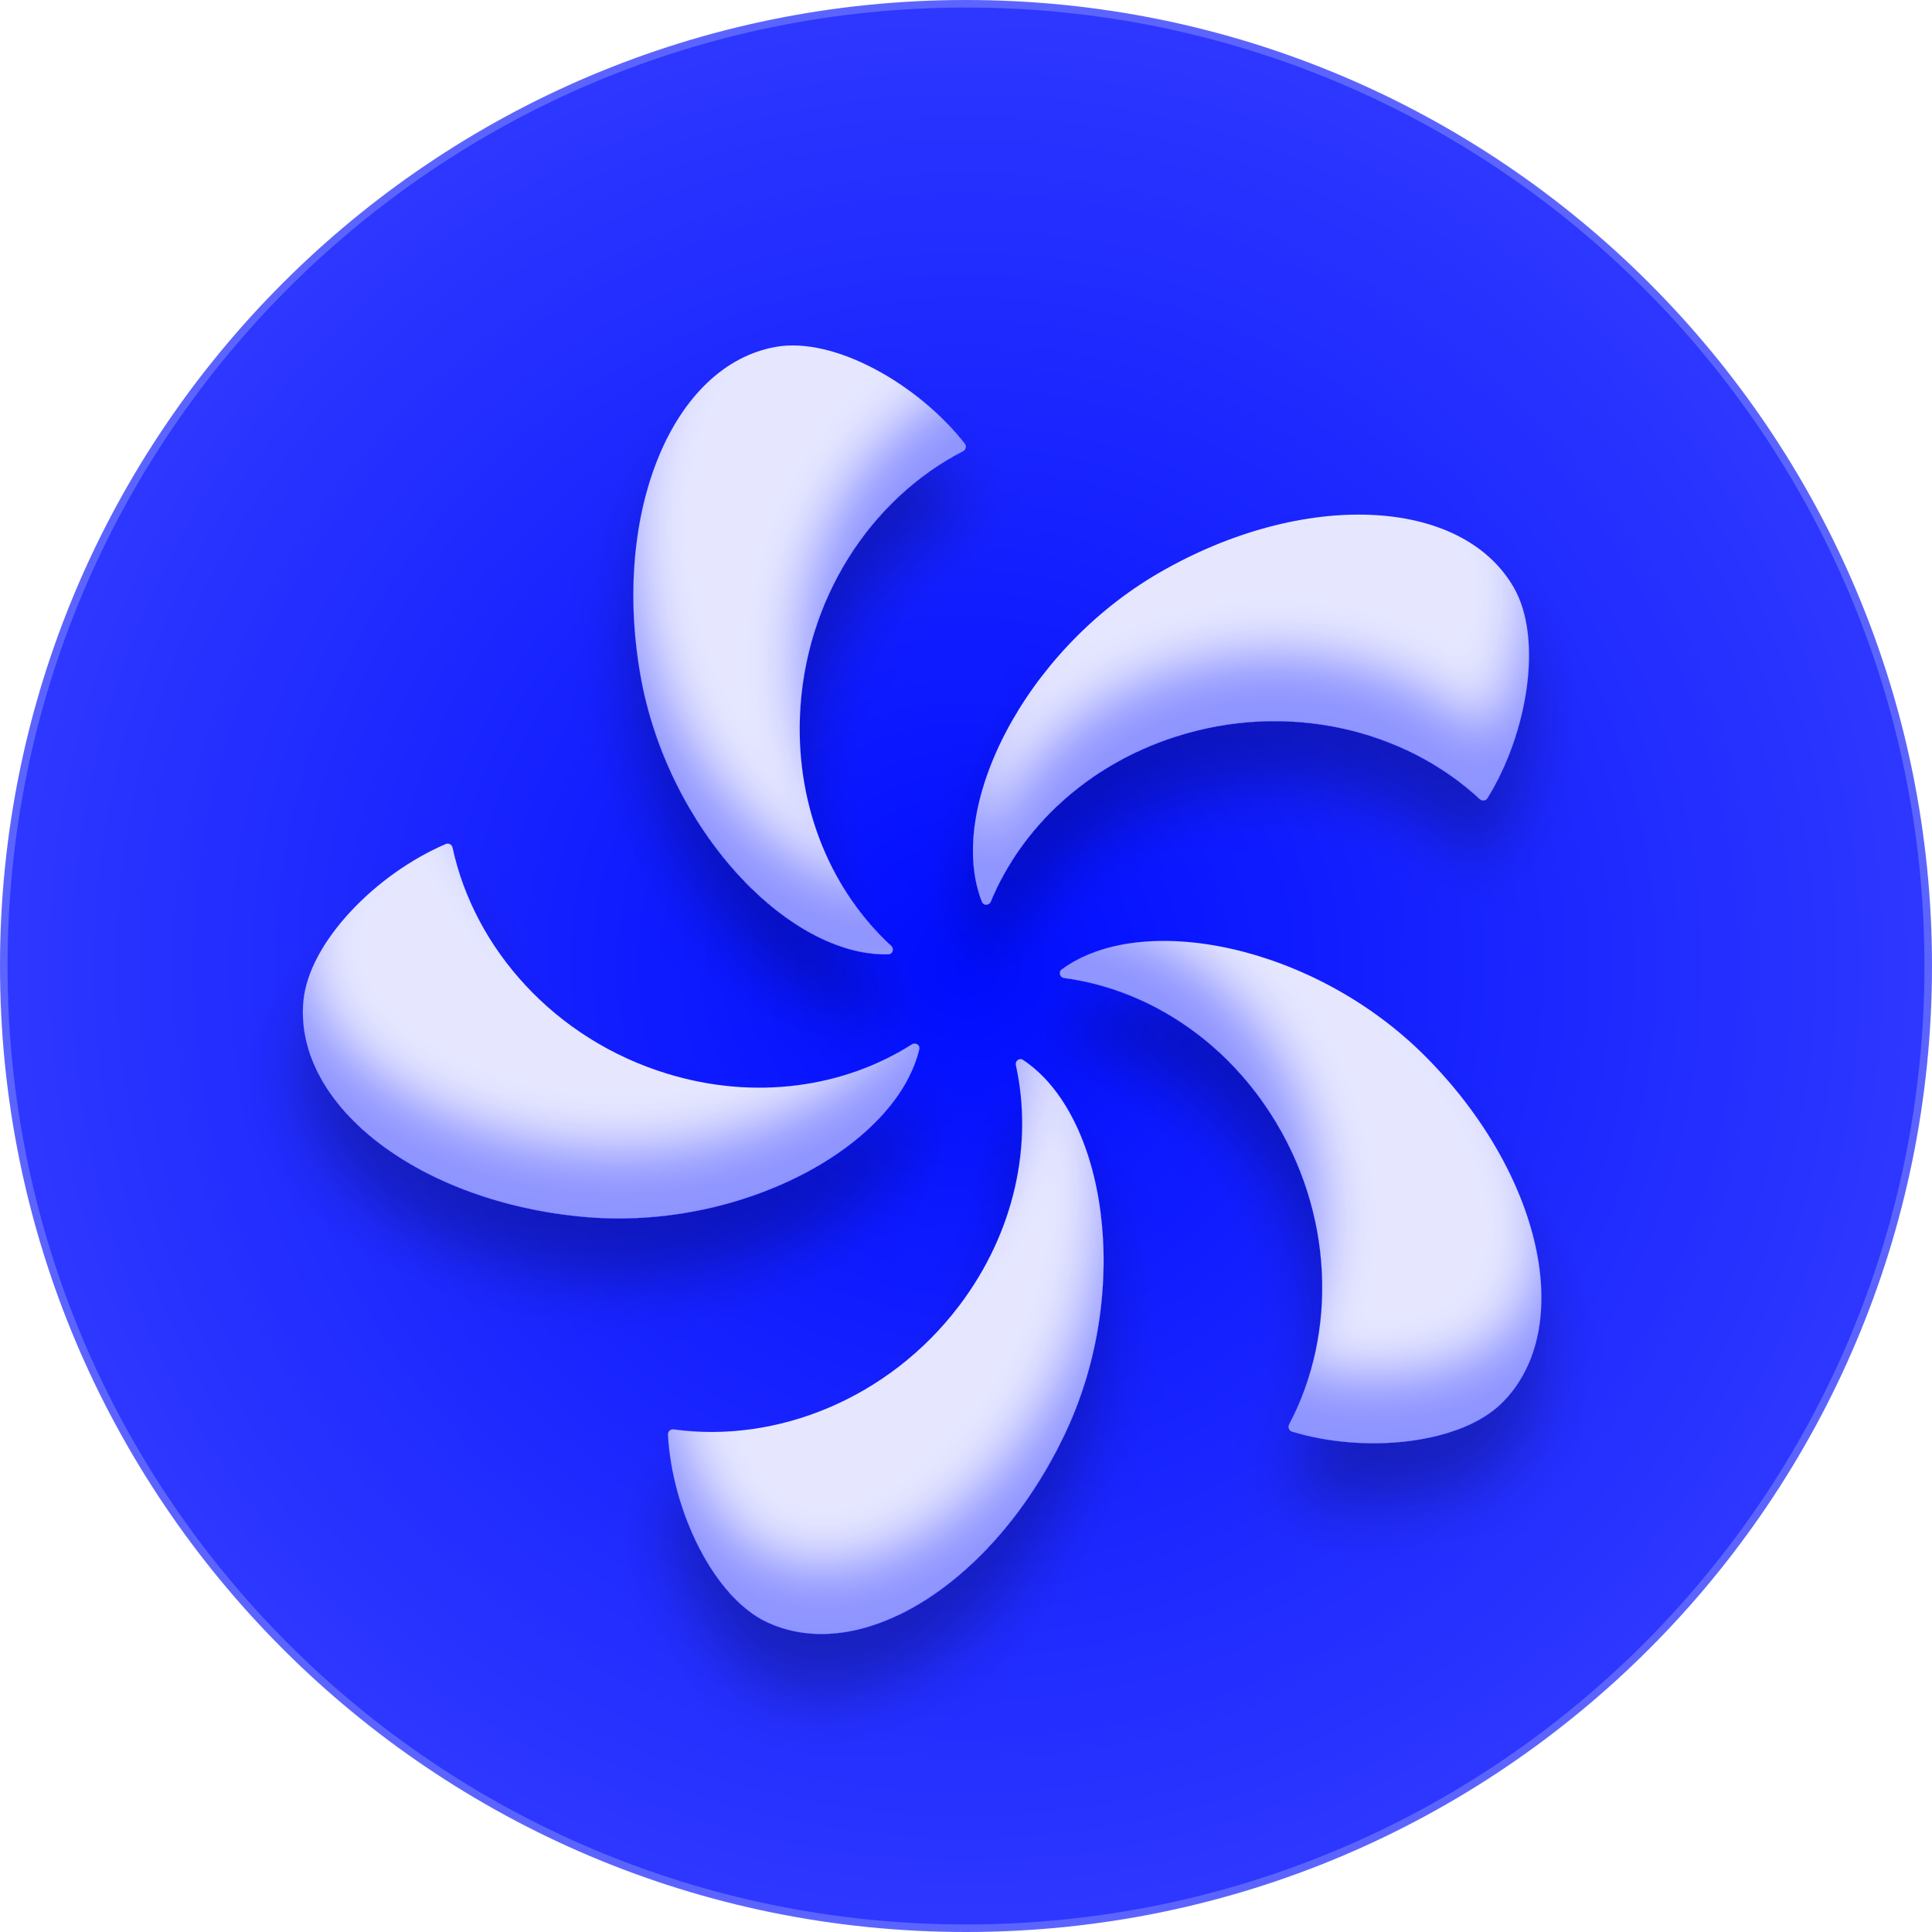
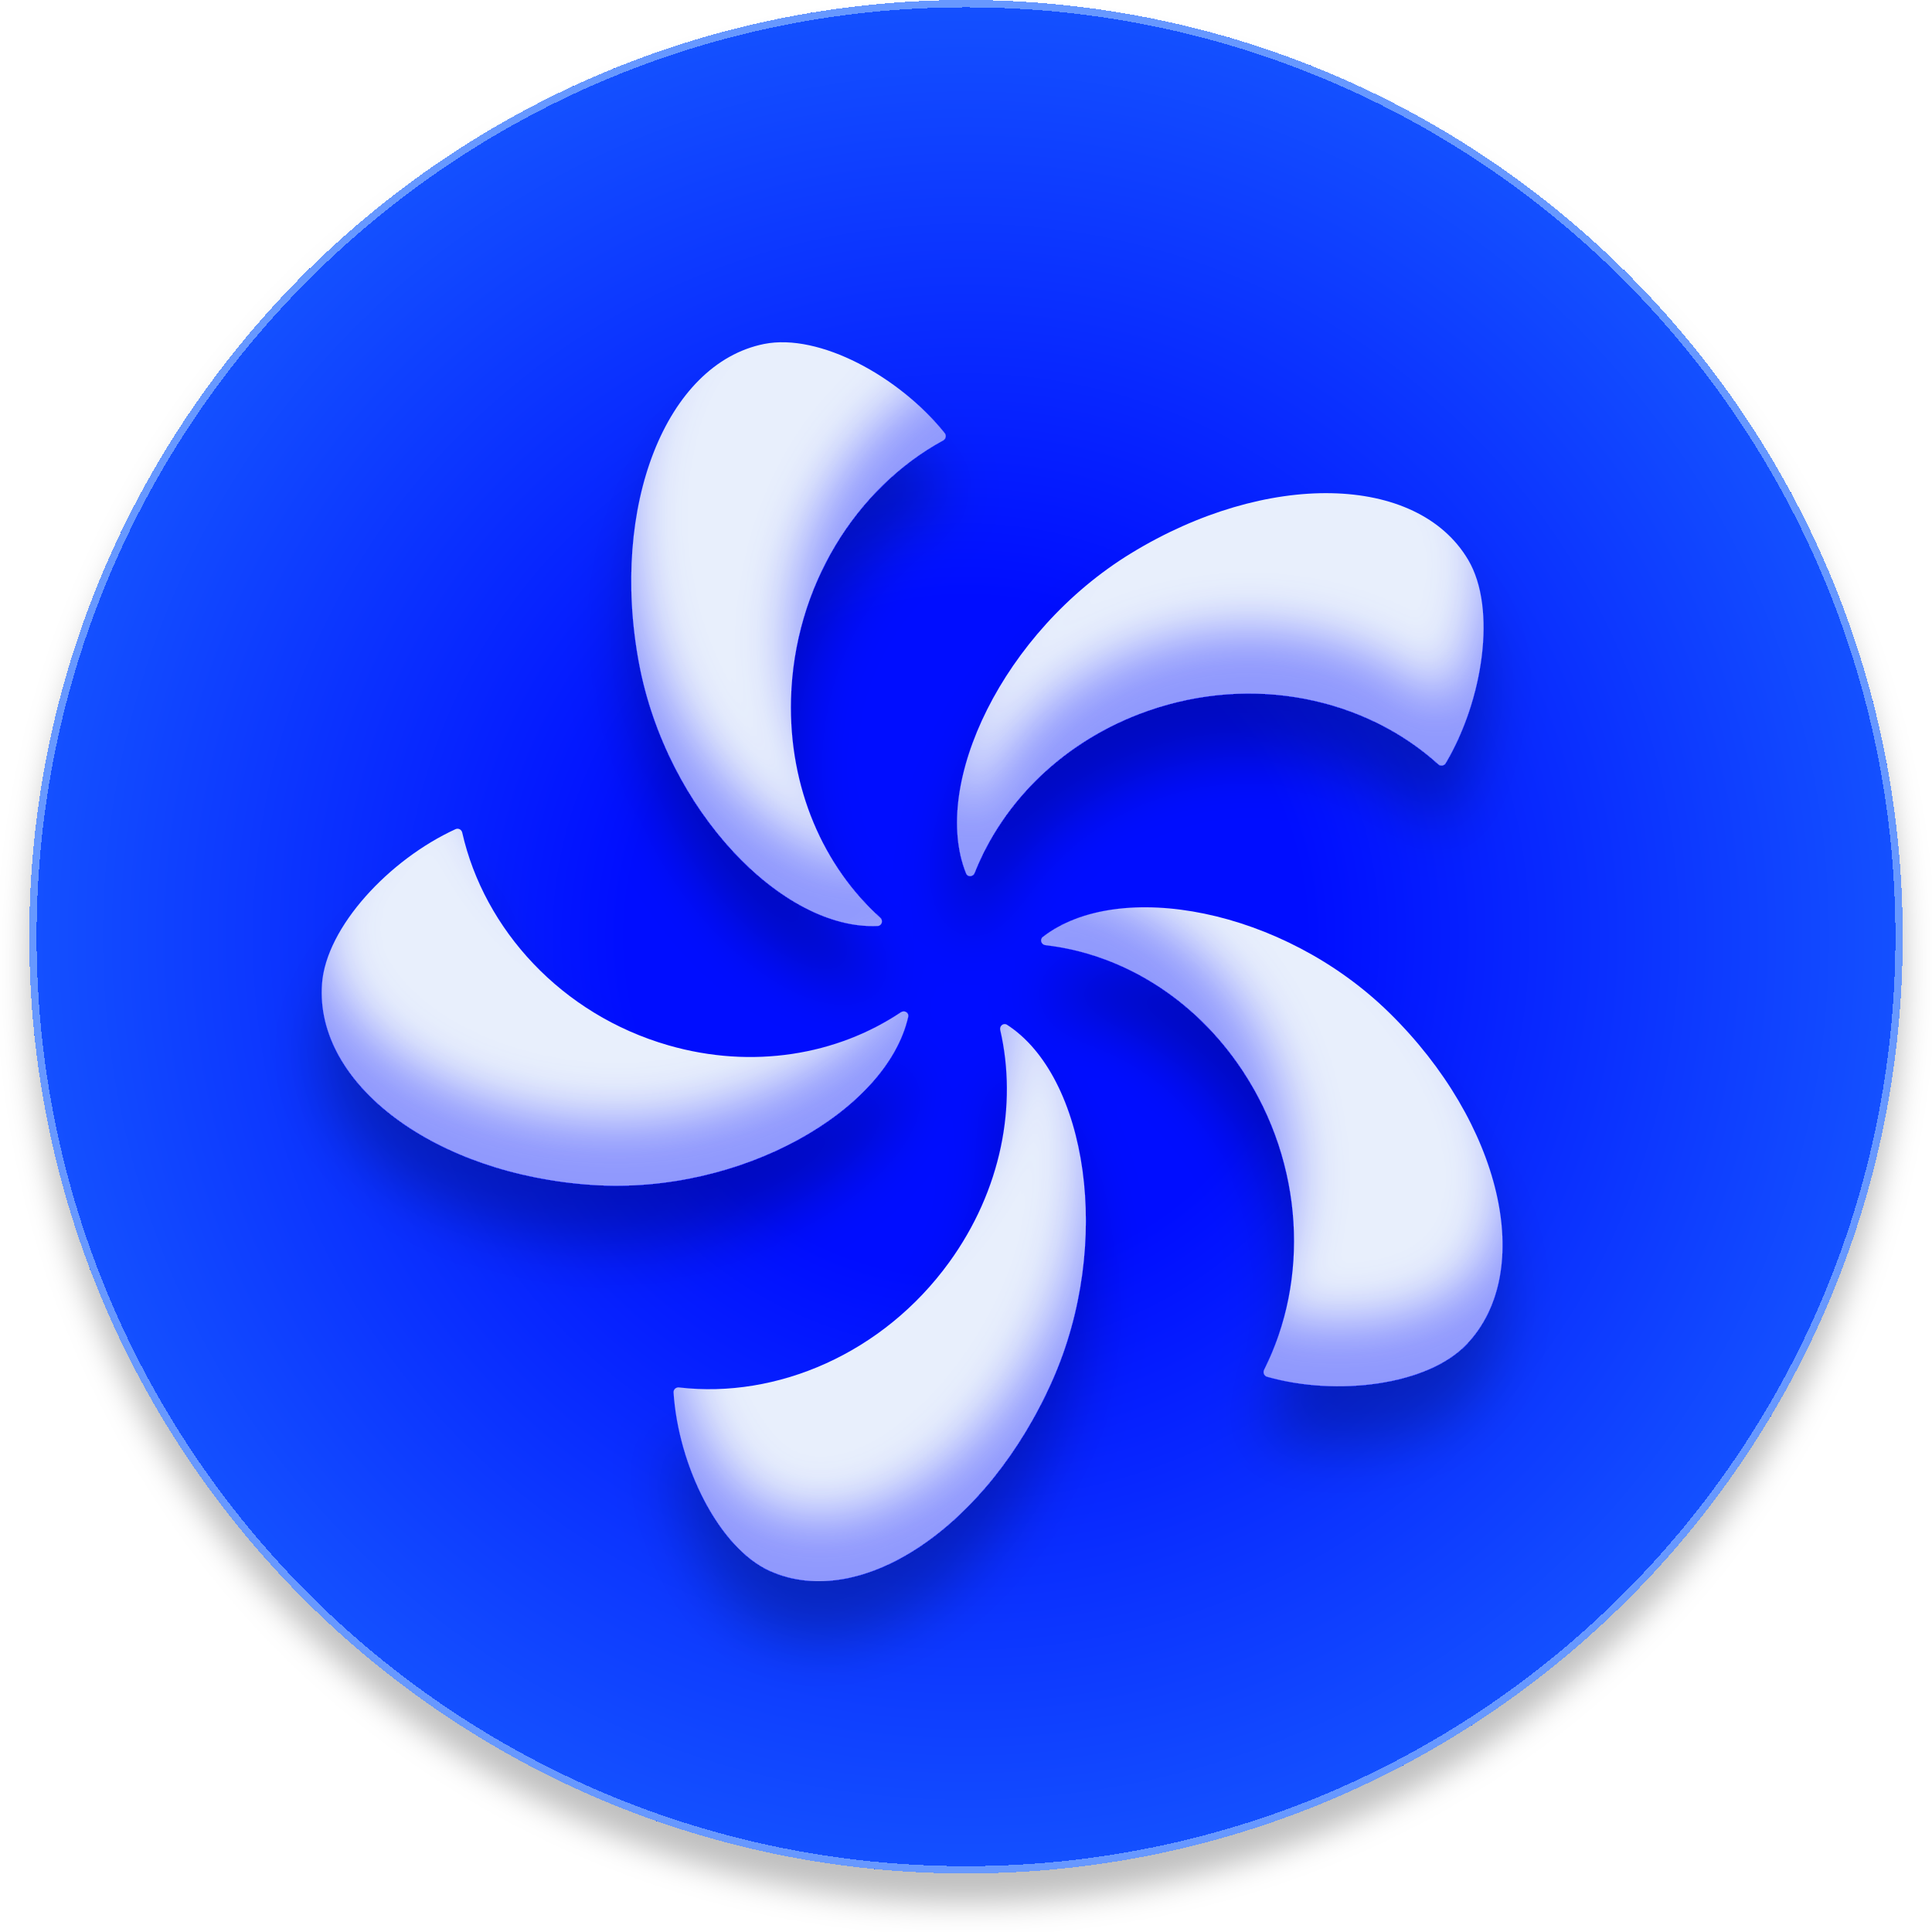
- <svg xmlns="http://www.w3.org/2000/svg" width="256" height="256" viewBox="0 0 256 256" fill="none">
-   <rect x="0.5" y="0.5" width="255" height="255" rx="127.5" fill="url(#paint0_radial_28_3)" />
-   <rect x="0.5" y="0.5" width="255" height="255" rx="127.5" stroke="#5C64FF" />
-   <g filter="url(#filter0_di_28_3)">
-     <path fill-rule="evenodd" clip-rule="evenodd" d="M199.058 185.849C208.9 176.007 204.314 155.445 188.816 139.922C174.156 125.239 151.313 120.607 140.681 128.468C140.217 128.811 140.443 129.516 141.015 129.592C151.538 131 161.709 137.244 168.355 147.547C176.768 160.588 177.242 176.584 170.82 188.747C170.626 189.115 170.803 189.573 171.201 189.694C180.88 192.636 193.532 191.374 199.058 185.849Z" fill="#E6E7FF" />
-     <path fill-rule="evenodd" clip-rule="evenodd" d="M101.661 214.956C114.276 220.839 132.015 209.492 141.284 189.611C150.051 170.806 146.576 147.748 135.552 140.445C135.071 140.126 134.487 140.579 134.611 141.143C136.893 151.516 134.514 163.215 127.115 172.988C117.749 185.359 102.889 191.279 89.267 189.405C88.855 189.348 88.486 189.671 88.508 190.087C89.061 200.191 94.58 211.653 101.661 214.956Z" fill="#E6E7FF" />
-     <path fill-rule="evenodd" clip-rule="evenodd" d="M40.196 132.711C38.983 146.577 55.715 159.357 77.568 161.257C98.239 163.054 118.717 151.893 121.809 139.034C121.944 138.473 121.318 138.079 120.83 138.389C111.864 144.086 100.057 145.856 88.342 142.252C73.513 137.689 62.866 125.756 59.967 112.317C59.879 111.91 59.449 111.674 59.067 111.837C49.76 115.817 40.877 124.927 40.196 132.711Z" fill="#E6E7FF" />
-     <path fill-rule="evenodd" clip-rule="evenodd" d="M102.819 45.959C89.112 48.376 81.072 67.85 84.861 89.456C88.444 109.892 104.497 126.789 117.714 126.448C118.291 126.433 118.51 125.726 118.086 125.336C110.275 118.147 105.526 107.197 105.993 94.946C106.584 79.437 115.372 66.062 127.609 59.782C127.98 59.592 128.097 59.115 127.841 58.788C121.602 50.826 110.515 44.602 102.819 45.959Z" fill="#E6E7FF" />
-     <path fill-rule="evenodd" clip-rule="evenodd" d="M200.573 77.826C193.613 65.772 172.581 64.907 153.596 75.894C135.638 86.287 125.269 107.184 130.113 119.491C130.324 120.028 131.062 119.991 131.284 119.458C135.359 109.645 144.013 101.417 155.674 97.645C170.434 92.871 185.997 96.535 196.08 105.879C196.385 106.162 196.872 106.109 197.092 105.755C202.431 97.154 204.48 84.593 200.573 77.826Z" fill="#E6E7FF" />
+ <svg xmlns="http://www.w3.org/2000/svg" width="264" height="264" viewBox="0 0 264 264" fill="none">
+   <g filter="url(#filter0_d_151_291)">
+     <rect x="4" width="256" height="256" rx="128" fill="url(#paint0_radial_151_291)" shape-rendering="crispEdges" />
+     <rect x="4.5" y="0.5" width="255" height="255" rx="127.5" stroke="#6798FF" shape-rendering="crispEdges" />
+     <g filter="url(#filter1_di_151_291)">
+       <path fill-rule="evenodd" clip-rule="evenodd" d="M200.39 183.706C209.927 173.732 205.193 153.433 189.817 138.367C175.281 124.124 152.847 120.017 142.505 128.025C142.048 128.378 142.287 129.085 142.858 129.15C153.181 130.329 163.214 136.303 169.843 146.37C178.239 159.122 178.891 174.974 172.741 187.175C172.552 187.55 172.737 188.01 173.137 188.123C182.659 190.827 195.039 189.302 200.39 183.706Z" fill="#E8EFFC" />
+       <path fill-rule="evenodd" clip-rule="evenodd" d="M105.224 214.671C117.66 220.236 134.924 208.599 143.783 188.678C152.159 169.844 148.493 147.058 137.61 140.039C137.127 139.727 136.552 140.185 136.681 140.747C139.038 150.986 136.839 162.64 129.698 172.492C120.658 184.963 106.16 191.155 92.784 189.591C92.374 189.543 92.013 189.87 92.04 190.282C92.698 200.295 98.241 211.547 105.224 214.671Z" fill="#E8EFFC" />
+       <path fill-rule="evenodd" clip-rule="evenodd" d="M44.006 134.405C42.976 148.186 59.53 160.504 80.98 161.919C101.257 163.257 121.197 151.76 124.098 138.947C124.226 138.382 123.591 138.002 123.108 138.325C114.385 144.154 102.841 146.156 91.325 142.835C76.736 138.629 66.162 127.027 63.16 113.763C63.068 113.356 62.631 113.127 62.249 113.302C53.177 117.453 44.584 126.674 44.006 134.405Z" fill="#E8EFFC" />
+       <path fill-rule="evenodd" clip-rule="evenodd" d="M104.409 47.003C90.997 49.695 83.338 69.186 87.302 90.537C91.05 110.723 106.971 127.134 119.924 126.528C120.499 126.501 120.711 125.791 120.285 125.408C112.549 118.444 107.77 107.688 108.087 95.529C108.487 80.136 116.946 66.682 128.869 60.188C129.234 59.989 129.347 59.51 129.089 59.188C122.879 51.426 111.938 45.492 104.409 47.003Z" fill="#E8EFFC" />
+       <path fill-rule="evenodd" clip-rule="evenodd" d="M200.629 76.516C193.666 64.708 173.033 64.302 154.544 75.609C137.064 86.298 127.139 107.234 132.013 119.341C132.229 119.878 132.961 119.826 133.175 119.286C137.06 109.471 145.448 101.131 156.832 97.141C171.247 92.089 186.545 95.386 196.539 104.434C196.846 104.712 197.329 104.649 197.542 104.289C202.675 95.642 204.537 83.143 200.629 76.516Z" fill="#E8EFFC" />
+     </g>
  </g>
  <defs>
-     <filter id="filter0_di_28_3" x="32.134" y="38.772" width="180.108" height="193.737" filterUnits="userSpaceOnUse" color-interpolation-filters="sRGB">
+     <filter id="filter0_d_151_291" x="0" y="0" width="264" height="264" filterUnits="userSpaceOnUse" color-interpolation-filters="sRGB">
+       <feFlood flood-opacity="0" result="BackgroundImageFix" />
+       <feColorMatrix in="SourceAlpha" type="matrix" values="0 0 0 0 0 0 0 0 0 0 0 0 0 0 0 0 0 0 127 0" result="hardAlpha" />
+       <feOffset dy="4" />
+       <feGaussianBlur stdDeviation="2" />
+       <feComposite in2="hardAlpha" operator="out" />
+       <feColorMatrix type="matrix" values="0 0 0 0 0 0 0 0 0 0 0 0 0 0 0 0 0 0 0.25 0" />
+       <feBlend mode="normal" in2="BackgroundImageFix" result="effect1_dropShadow_151_291" />
+       <feBlend mode="normal" in="SourceGraphic" in2="effect1_dropShadow_151_291" result="shape" />
+     </filter>
+     <filter id="filter1_di_151_291" x="35.96" y="39.767" width="177.354" height="192.295" filterUnits="userSpaceOnUse" color-interpolation-filters="sRGB">
      <feFlood flood-opacity="0" result="BackgroundImageFix" />
      <feColorMatrix in="SourceAlpha" type="matrix" values="0 0 0 0 0 0 0 0 0 0 0 0 0 0 0 0 0 0 127 0" result="hardAlpha" />
      <feOffset dy="8" />
      <feGaussianBlur stdDeviation="4" />
      <feComposite in2="hardAlpha" operator="out" />
      <feColorMatrix type="matrix" values="0 0 0 0 0 0 0 0 0 0 0 0 0 0 0 0 0 0 0.25 0" />
-       <feBlend mode="normal" in2="BackgroundImageFix" result="effect1_dropShadow_28_3" />
-       <feBlend mode="normal" in="SourceGraphic" in2="effect1_dropShadow_28_3" result="shape" />
+       <feBlend mode="normal" in2="BackgroundImageFix" result="effect1_dropShadow_151_291" />
+       <feBlend mode="normal" in="SourceGraphic" in2="effect1_dropShadow_151_291" result="shape" />
      <feColorMatrix in="SourceAlpha" type="matrix" values="0 0 0 0 0 0 0 0 0 0 0 0 0 0 0 0 0 0 127 0" result="hardAlpha" />
      <feOffset dy="-9" />
      <feGaussianBlur stdDeviation="3.5" />
      <feComposite in2="hardAlpha" operator="arithmetic" k2="-1" k3="1" />
      <feColorMatrix type="matrix" values="0 0 0 0 0.203 0 0 0 0 0.244 0 0 0 0 1 0 0 0 0.49 0" />
-       <feBlend mode="normal" in2="shape" result="effect2_innerShadow_28_3" />
+       <feBlend mode="normal" in2="shape" result="effect2_innerShadow_151_291" />
    </filter>
-     <radialGradient id="paint0_radial_28_3" cx="0" cy="0" r="1" gradientUnits="userSpaceOnUse" gradientTransform="translate(128 128) rotate(90) scale(128)">
+     <radialGradient id="paint0_radial_151_291" cx="0" cy="0" r="1" gradientUnits="userSpaceOnUse" gradientTransform="translate(132 128) rotate(90) scale(128)">
      <stop stop-color="#000DFF" />
-       <stop offset="1" stop-color="#2E38FF" />
+       <stop offset="0.361" stop-color="#000DFF" />
+       <stop offset="1" stop-color="#1451FF" />
    </radialGradient>
  </defs>
</svg>
